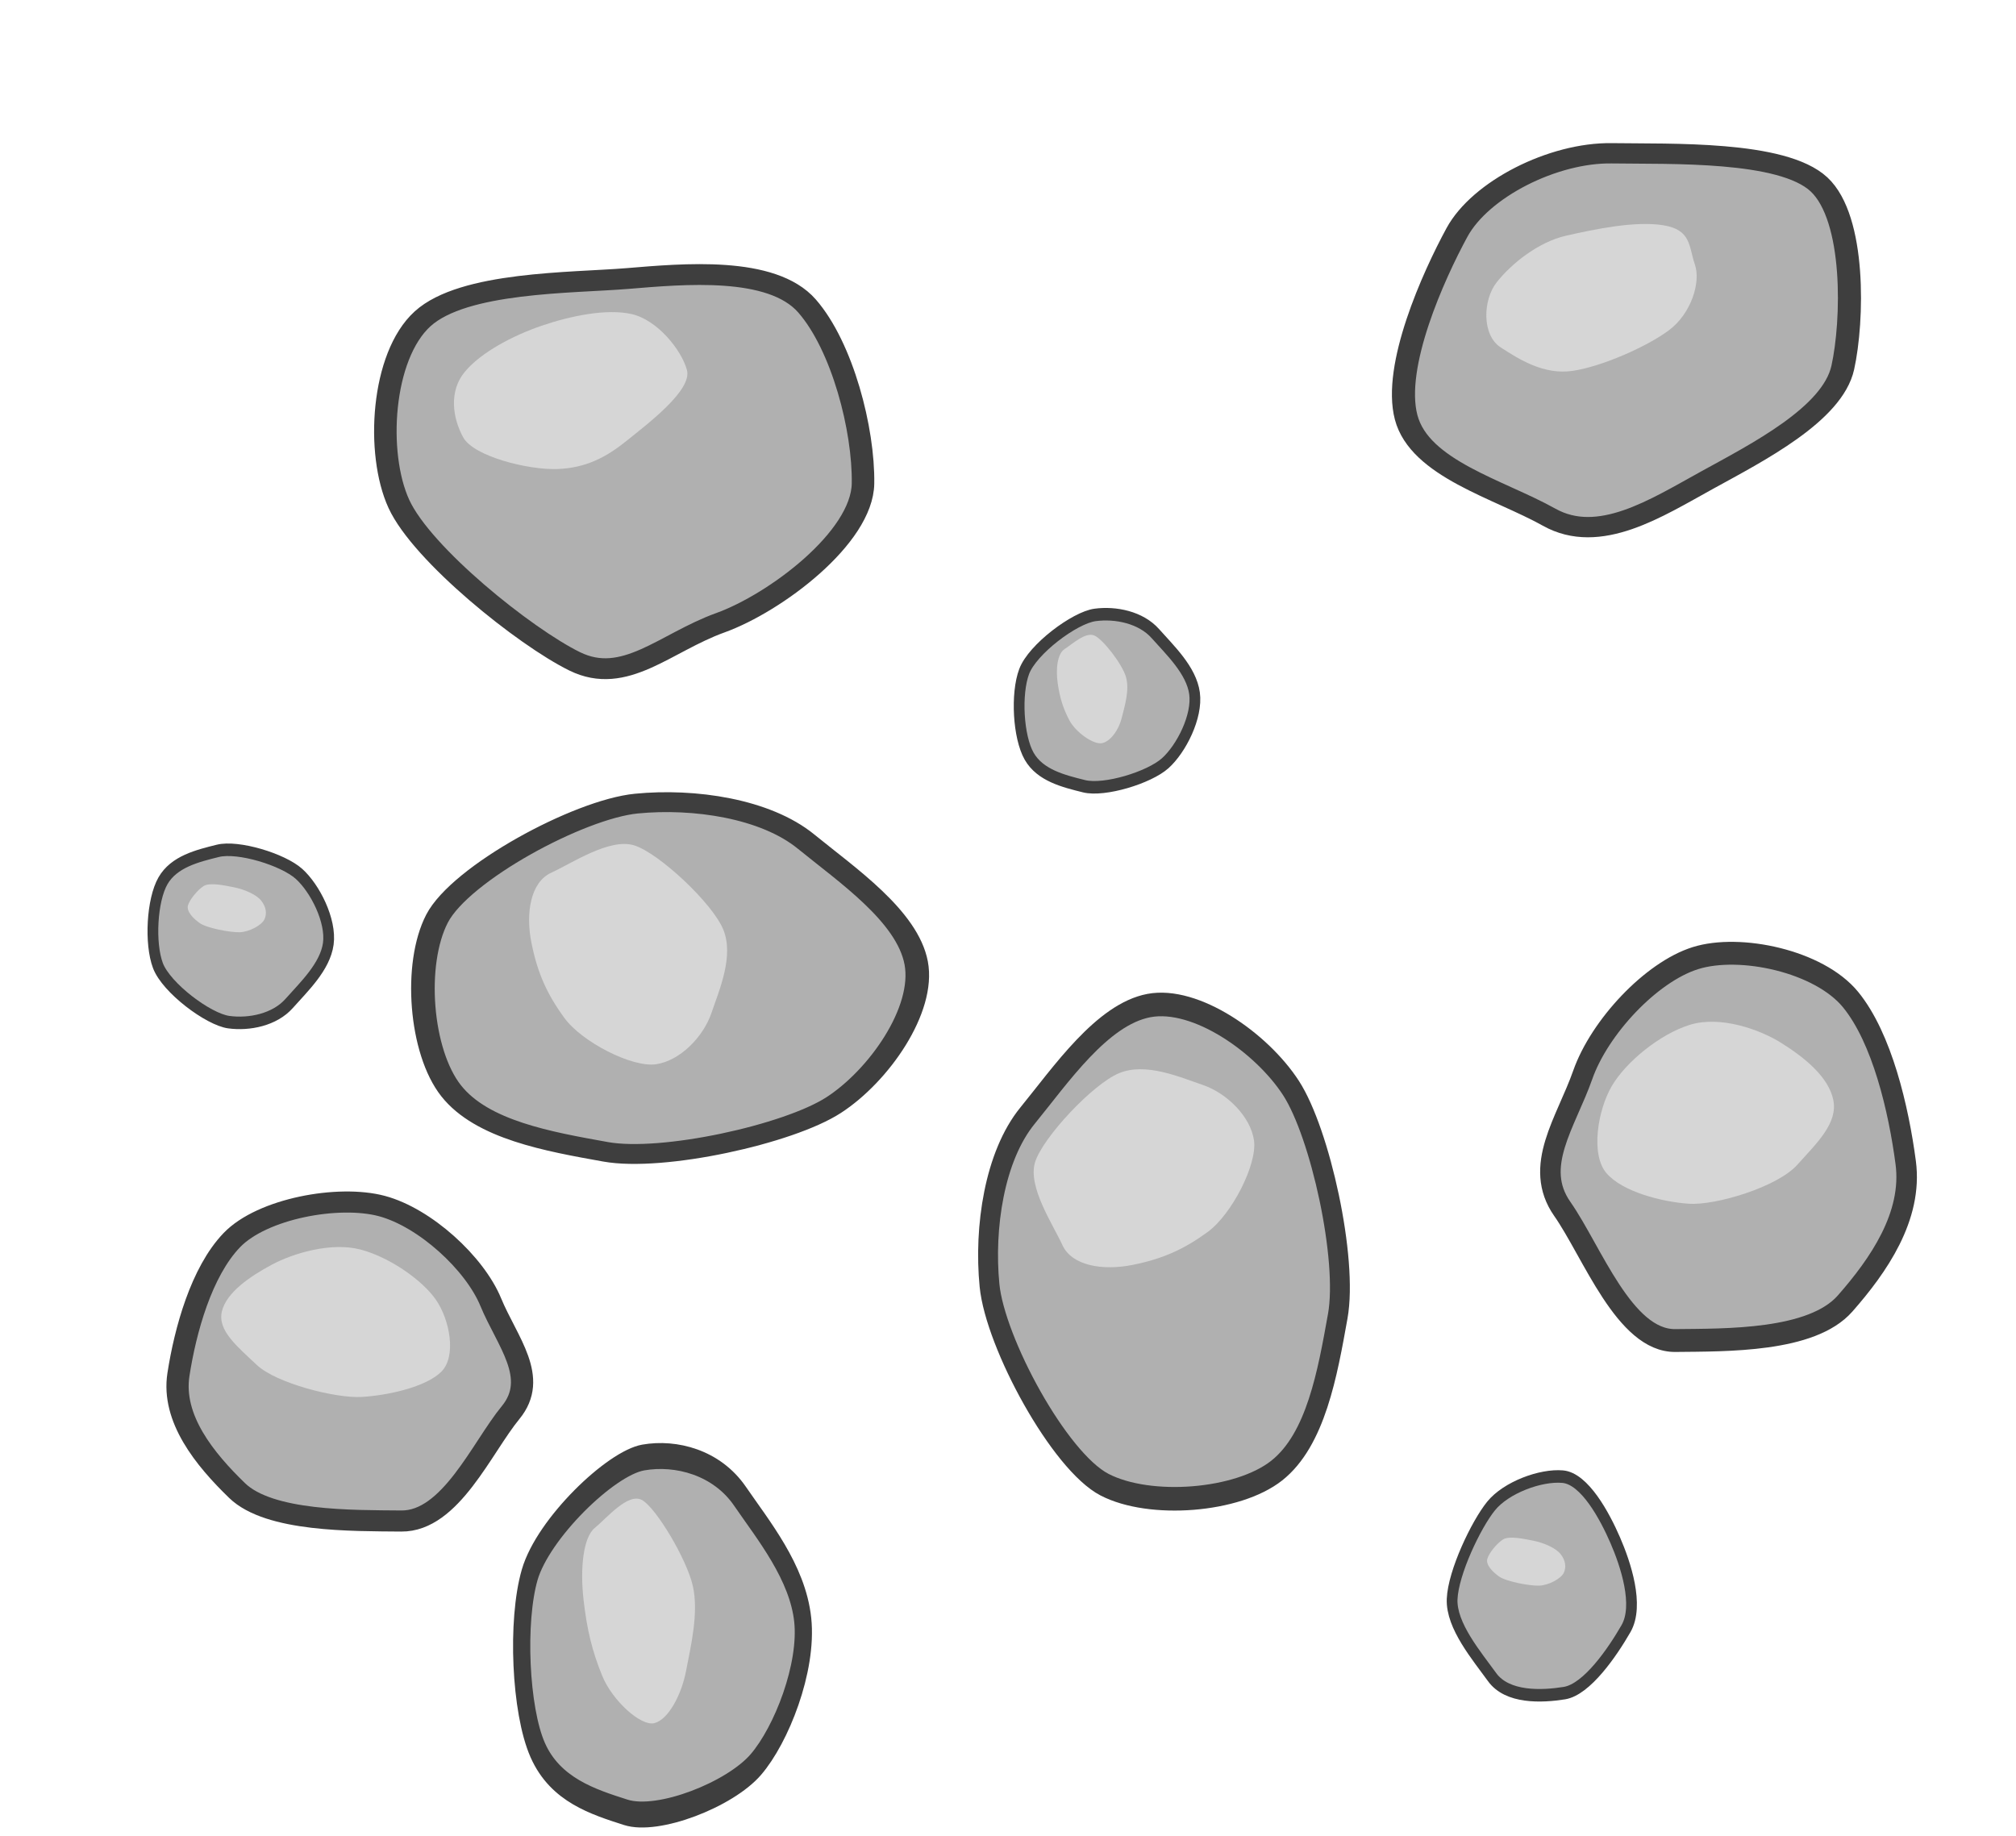
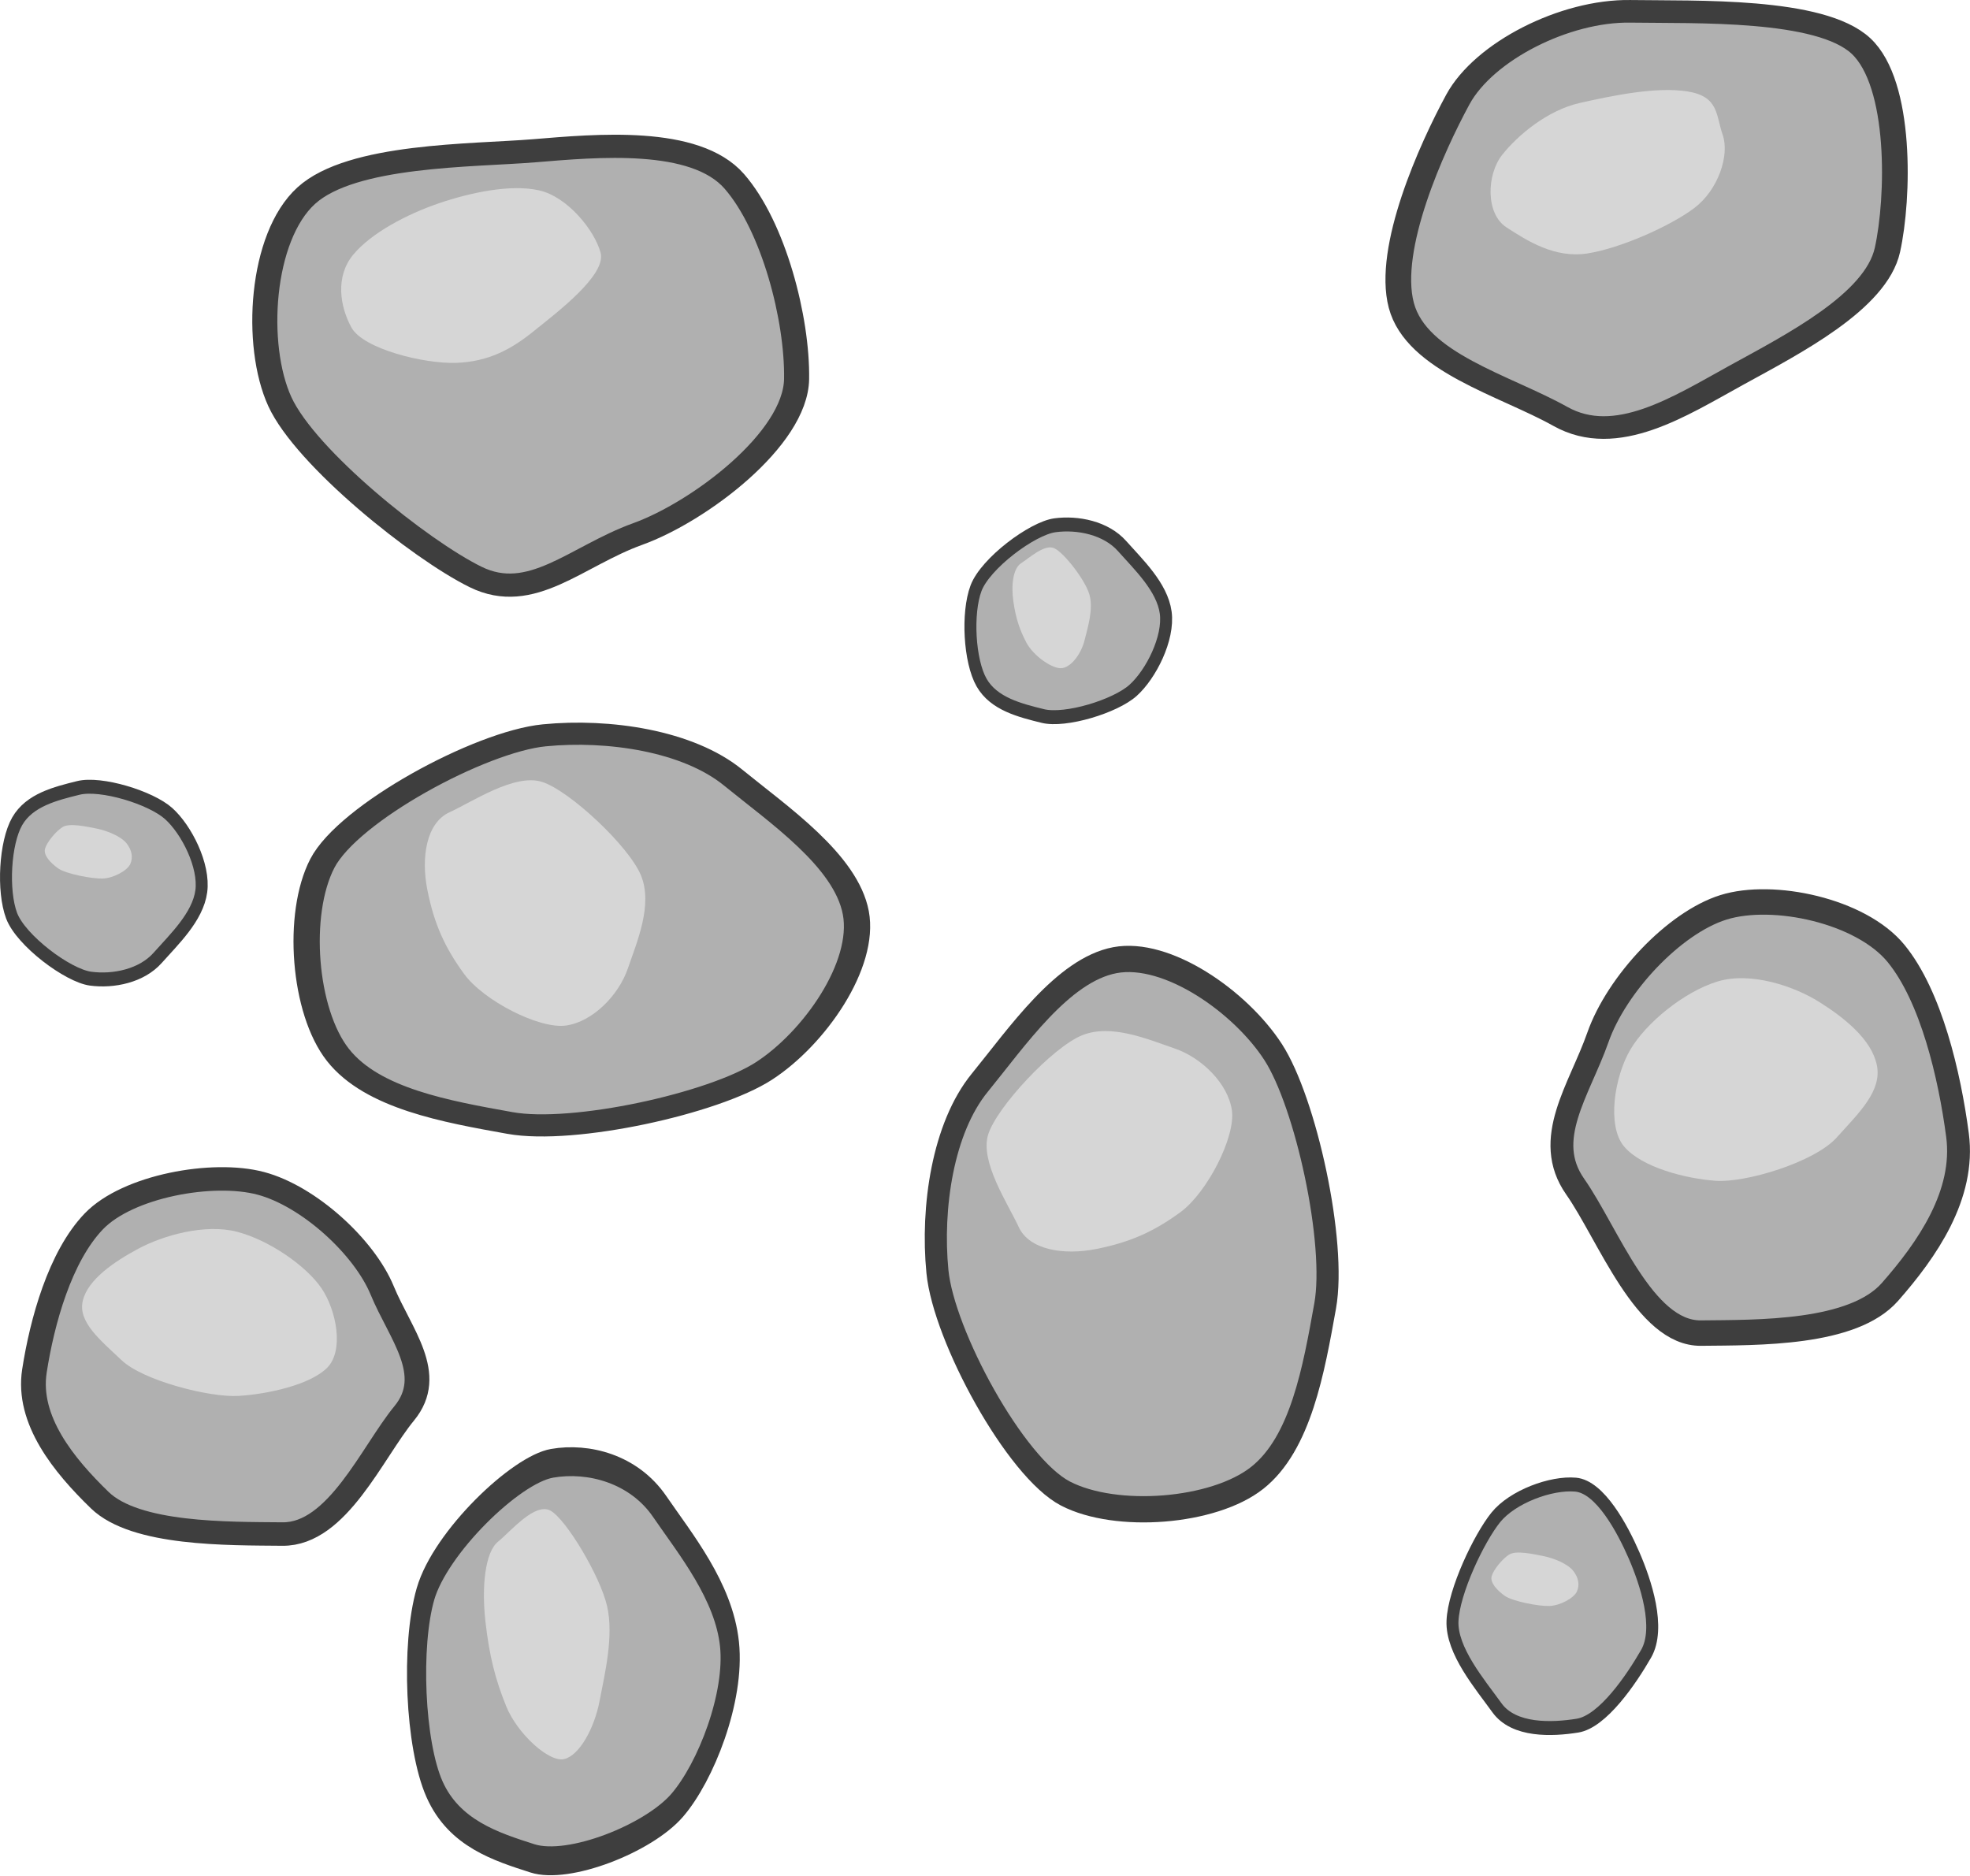
- <svg xmlns="http://www.w3.org/2000/svg" width="27mm" height="24.586mm" viewBox="0 0 27 24.586" version="1.1" id="svg5">
+ <svg xmlns="http://www.w3.org/2000/svg" width="54.505mm" height="51.894mm" viewBox="0 0 54.505 51.894" version="1.1" id="svg5">
  <defs id="defs2" />
-   <g id="layer1" transform="matrix(0.7714286,0,0,0.7714286,-17.87349,-12.27736)">
+   <g id="layer1" transform="matrix(1.774286,0,0,1.774286,-45.65294,-32.64687)">
    <g id="g1" transform="matrix(-0.2664761,0,0,0.253188,45.26471,15.95336)">
      <path style="fill:#b0b0b0;fill-opacity:1;stroke:#3e3e3e;stroke-width:5.88;stroke-linecap:square;stroke-linejoin:round;stroke-miterlimit:0;stroke-dasharray:none;stroke-opacity:1" id="path1177" d="M 112.686,44.908 C 106.637,59.174 79.821,82.427 66.757,89.365 53.694,96.304 43.14,84.098 28.724,78.48 14.309,72.863 -8.343,54.448 -8.567,39.18 -8.79,23.911 -3.178,0.496 6.045,-10.932 c 9.223,-11.428 32.4,-9.053 46.94,-7.762 14.54,1.291 42.774,0.849 53.499,11.376 10.725,10.527 12.251,37.961 6.202,52.227 z" transform="matrix(0.2493969,0,0,0.2429445,28.82772,23.49098)" />
      <path style="fill:#d6d6d6;fill-opacity:1;stroke:none;stroke-width:0;stroke-linecap:square;stroke-linejoin:round;stroke-miterlimit:0;stroke-dasharray:none;stroke-opacity:1" id="path1177-3" transform="matrix(0.1127427,0.02912463,-0.02031282,0.07863181,41.06838,22.68757)" d="m 112.41,49.325 c -2.865,17.762 -30.503,39.844 -46.324,44.803 -15.822,4.959 -28.542,0.004 -41.893,-9.309 -13.351,-9.312 -42.927,-27.979 -42.913,-45.642 0.014,-17.664 8.706,-46.891 21.615,-56.744 12.909,-9.853 33.786,-10.847 50.683,-8.594 16.896,2.254 36.75,9.61 48.363,22.322 11.612,12.712 13.336,35.401 10.47,53.164 z" />
    </g>
    <g id="g2" transform="matrix(-0.2754436,0,0,0.248726,62.9594,13.95257)">
      <path style="fill:#b0b0b0;fill-opacity:1;stroke:#3e3e3e;stroke-width:5.835;stroke-linecap:square;stroke-linejoin:round;stroke-miterlimit:0;stroke-dasharray:none;stroke-opacity:1" id="path1" d="M 108.265,55.71 C 104.838,70.446 84.807,76.326 72.147,84.384 59.488,92.441 45.076,81.793 32.239,73.765 19.401,65.738 0.527,54.802 -2.082,41.424 -4.691,28.046 -5.346,-1.422 3.934,-11.239 c 9.281,-9.817 37.489,-8.672 52.349,-8.931 14.86,-0.259 33.208,10.332 39.148,22.761 5.94,12.429 16.261,38.383 12.834,53.119 z" transform="matrix(0.2493969,0,0,0.2429445,28.82772,23.49098)" />
      <path style="fill:#d6d6d6;fill-opacity:1;stroke:none;stroke-width:0;stroke-linecap:square;stroke-linejoin:round;stroke-miterlimit:0;stroke-dasharray:none;stroke-opacity:1" id="path2" transform="matrix(0.1127427,0.02912463,-0.02031282,0.07863181,38.71312,24.33549)" d="M 109.593,58.588 C 101.591,72.343 91.079,90.21 75.158,92.217 59.237,94.224 32.389,86.381 18.548,76.927 4.707,67.474 -5.246,43.457 -4.672,27.32 -4.099,11.182 -8.087,-2.187 6.055,-11.422 20.197,-20.658 42.371,-21.381 58.38,-21.576 74.388,-21.771 91.805,-8.37 101.835,3.694 111.866,15.758 117.595,44.833 109.593,58.588 Z" />
    </g>
    <g id="g4" transform="matrix(-0.2233089,0,0,0.2719956,52.78262,29.18874)" style="stroke-width:1.525;stroke-dasharray:none">
      <path style="fill:#b0b0b0;fill-opacity:1;stroke:#3e3e3e;stroke-width:6.197;stroke-linecap:square;stroke-linejoin:round;stroke-miterlimit:0;stroke-dasharray:none;stroke-opacity:1" id="path3" d="M 107.678,40.159 C 105.921,55.283 85.941,86.374 71.807,92.543 57.673,98.713 30.352,96.969 18.145,88.836 5.938,80.703 2.309,63.236 -0.881,48.26 -4.07,33.285 4.563,0.19 13.701,-11.689 c 9.137,-11.878 29.668,-23.988 44.285,-21.662 14.617,2.326 27.477,18.228 37.835,28.922 10.358,10.694 13.614,29.464 11.857,44.588 z" transform="matrix(0.2493969,0,0,0.2429445,28.82772,23.49098)" />
      <path style="fill:#d6d6d6;fill-opacity:1;stroke:none;stroke-width:15.685;stroke-linecap:square;stroke-linejoin:round;stroke-miterlimit:0;stroke-dasharray:none;stroke-opacity:1" id="path4" transform="matrix(0.1127427,0.02912463,-0.02031282,0.07863181,38.56981,22.05691)" d="M 70.957,99.437 C 50.643,102.02 35.855,99.903 17.961,92.342 0.068,84.782 -23.437,52.829 -24.517,33.783 -25.597,14.736 -13.46,-8.683 1,-20.741 15.461,-32.799 34.85,-51.636 53.366,-49.735 c 18.516,1.901 58.21,30.698 66.579,47.558 8.37,16.859 -3.037,51.911 -6.287,69.783 -3.251,17.872 -22.387,29.249 -42.701,31.832 z" />
    </g>
    <g id="g6" transform="matrix(-0.2755135,0,0,0.3148588,64.6443,26.00901)" style="stroke-width:0.999;stroke-dasharray:none">
      <path style="fill:#b0b0b0;fill-opacity:1;stroke:#3e3e3e;stroke-width:5.185;stroke-linecap:square;stroke-linejoin:round;stroke-miterlimit:0;stroke-dasharray:none;stroke-opacity:1" id="path5" d="M 93.281,45.75 C 85.763,55.4 77.576,75.754 64.726,75.627 51.876,75.499 30.263,75.845 21.832,67.233 13.401,58.62 4.722,47.418 6.508,35.257 8.293,23.096 12.485,6.969 20.449,-1.77 28.412,-10.509 48.374,-14.341 59.629,-11.175 70.885,-8.008 83.89,4.537 88.11,15.327 92.329,26.117 100.799,36.101 93.281,45.75 Z" transform="matrix(0.2493969,0,0,0.2429445,28.82772,23.49098)" />
      <path style="fill:#d6d6d6;fill-opacity:1;stroke:none;stroke-width:8.599;stroke-linecap:square;stroke-linejoin:round;stroke-miterlimit:0;stroke-dasharray:none;stroke-opacity:1" id="path6" transform="matrix(0.1127427,0.02912463,-0.02031282,0.07863181,36.79757,25.45195)" d="M 80.022,83.148 C 66.155,89.621 31.614,89.383 18.55,78.692 5.485,68.002 -7.824,59.139 -8.078,42.948 -8.332,26.757 2.204,9.259 12.271,-4.372 22.338,-18.002 41.319,-34.507 58.15,-34.241 c 16.831,0.266 37.94,12.008 48.167,25.085 10.228,13.077 19.31,40.804 13.158,56.201 -6.153,15.396 -25.586,29.63 -39.453,36.102 z" />
    </g>
    <g id="g8" transform="matrix(0.2664545,0,0,0.2593546,18.15355,31.46654)">
      <path style="fill:#b0b0b0;fill-opacity:1;stroke:#3e3e3e;stroke-width:5.81;stroke-linecap:square;stroke-linejoin:round;stroke-miterlimit:0;stroke-dasharray:none;stroke-opacity:1" id="path7" d="M 93.281,45.75 C 85.763,55.4 77.576,75.754 64.726,75.627 51.876,75.499 30.263,75.845 21.832,67.233 13.401,58.62 4.722,47.418 6.508,35.257 8.293,23.096 12.485,6.969 20.449,-1.77 28.412,-10.509 48.374,-14.341 59.629,-11.175 70.885,-8.008 83.89,4.537 88.11,15.327 92.329,26.117 100.799,36.101 93.281,45.75 Z" transform="matrix(0.2493969,0,0,0.2429445,28.82772,23.49098)" />
      <path style="fill:#d6d6d6;fill-opacity:1;stroke:none;stroke-width:0;stroke-linecap:square;stroke-linejoin:round;stroke-miterlimit:0;stroke-dasharray:none;stroke-opacity:1" id="path8" transform="matrix(0.1127427,0.02912463,-0.02031282,0.07863181,35.06474,24.68898)" d="M 80.022,83.148 C 66.155,89.621 31.614,89.383 18.55,78.692 5.485,68.002 -7.824,59.139 -8.078,42.948 -8.332,26.757 2.204,9.259 12.271,-4.372 22.338,-18.002 41.319,-34.507 58.15,-34.241 c 16.831,0.266 37.94,12.008 48.167,25.085 10.228,13.077 19.31,40.804 13.158,56.201 -6.153,15.396 -25.586,29.63 -39.453,36.102 z" />
    </g>
    <g id="g10" transform="matrix(0,-0.2233089,-0.2719956,0,43.26116,42.30208)">
      <path style="fill:#b0b0b0;fill-opacity:1;stroke:#3e3e3e;stroke-width:6.197;stroke-linecap:square;stroke-linejoin:round;stroke-miterlimit:0;stroke-dasharray:none;stroke-opacity:1" id="path9" d="M 107.678,40.159 C 105.921,55.283 85.941,86.374 71.807,92.543 57.673,98.713 30.352,96.969 18.145,88.836 5.938,80.703 2.309,63.236 -0.881,48.26 -4.07,33.285 4.563,0.19 13.701,-11.689 c 9.137,-11.878 29.668,-23.988 44.285,-21.662 14.617,2.326 27.477,18.228 37.835,28.922 10.358,10.694 13.614,29.464 11.857,44.588 z" transform="matrix(0.2493969,0,0,0.2429445,28.82772,23.49098)" />
      <path style="fill:#d6d6d6;fill-opacity:1;stroke:none;stroke-width:0;stroke-linecap:square;stroke-linejoin:round;stroke-miterlimit:0;stroke-dasharray:none;stroke-opacity:1" id="path10" transform="matrix(0.1127427,0.02912463,-0.02031282,0.07863181,38.86519,30.05951)" d="M 70.957,99.437 C 50.643,102.02 35.855,99.903 17.961,92.342 0.068,84.782 -23.437,52.829 -24.517,33.783 -25.597,14.736 -13.46,-8.683 1,-20.741 15.461,-32.799 34.85,-51.636 53.366,-49.735 c 18.516,1.901 58.21,30.698 66.579,47.558 8.37,16.859 -3.037,51.911 -6.287,69.783 -3.251,17.872 -22.387,29.249 -42.701,31.832 z" />
    </g>
    <g id="g12" transform="matrix(0,-0.2275482,-0.1549799,0,39.49056,53.89166)">
      <path style="fill:#b0b0b0;fill-opacity:1;stroke:#3e3e3e;stroke-width:7.935;stroke-linecap:square;stroke-linejoin:round;stroke-miterlimit:0;stroke-dasharray:none;stroke-opacity:1" id="path11" d="M 107.678,40.159 C 105.921,55.283 85.941,86.374 71.807,92.543 57.673,98.713 30.352,96.969 18.145,88.836 5.938,80.703 2.309,63.236 -0.881,48.26 -4.07,33.285 4.563,0.19 13.701,-11.689 c 9.137,-11.878 29.668,-23.988 44.285,-21.662 14.617,2.326 27.477,18.228 37.835,28.922 10.358,10.694 13.614,29.464 11.857,44.588 z" transform="matrix(0.2493969,0,0,0.2429445,28.82772,23.49098)" />
      <path style="fill:#d6d6d6;fill-opacity:1;stroke:none;stroke-width:0;stroke-linecap:square;stroke-linejoin:round;stroke-miterlimit:0;stroke-dasharray:none;stroke-opacity:1" id="path12" transform="matrix(0.1127427,0.02912463,-0.02031282,0.07863181,38.86519,30.05951)" d="M 70.957,99.437 C 50.643,102.02 35.855,99.903 17.961,92.342 0.068,84.782 -23.437,52.829 -24.517,33.783 -25.597,14.736 -13.46,-8.683 1,-20.741 15.461,-32.799 34.85,-51.636 53.366,-49.735 c 18.516,1.901 58.21,30.698 66.579,47.558 8.37,16.859 -3.037,51.911 -6.287,69.783 -3.251,17.872 -22.387,29.249 -42.701,31.832 z" />
    </g>
    <g id="g14" transform="matrix(0,-0.1098592,-0.09671963,0,45.39621,32.70913)">
      <path style="fill:#b0b0b0;fill-opacity:1;stroke:#3e3e3e;stroke-width:7.935;stroke-linecap:square;stroke-linejoin:round;stroke-miterlimit:0;stroke-dasharray:none;stroke-opacity:1" id="path13" d="M 107.678,40.159 C 105.921,55.283 85.941,86.374 71.807,92.543 57.673,98.713 30.352,96.969 18.145,88.836 5.938,80.703 2.309,63.236 -0.881,48.26 -4.07,33.285 4.563,0.19 13.701,-11.689 c 9.137,-11.878 29.668,-23.988 44.285,-21.662 14.617,2.326 27.477,18.228 37.835,28.922 10.358,10.694 13.614,29.464 11.857,44.588 z" transform="matrix(0.2493969,0,0,0.2429445,28.82772,23.49098)" />
      <path style="fill:#d6d6d6;fill-opacity:1;stroke:none;stroke-width:0;stroke-linecap:square;stroke-linejoin:round;stroke-miterlimit:0;stroke-dasharray:none;stroke-opacity:1" id="path14" transform="matrix(0.1127427,0.02912463,-0.02031282,0.07863181,38.86519,30.05951)" d="M 70.957,99.437 C 50.643,102.02 35.855,99.903 17.961,92.342 0.068,84.782 -23.437,52.829 -24.517,33.783 -25.597,14.736 -13.46,-8.683 1,-20.741 15.461,-32.799 34.85,-51.636 53.366,-49.735 c 18.516,1.901 58.21,30.698 66.579,47.558 8.37,16.859 -3.037,51.911 -6.287,69.783 -3.251,17.872 -22.387,29.249 -42.701,31.832 z" />
    </g>
    <g id="g16" transform="matrix(0,0.1098592,-0.09671963,0,30.35739,27.54528)">
      <path style="fill:#b0b0b0;fill-opacity:1;stroke:#3e3e3e;stroke-width:7.935;stroke-linecap:square;stroke-linejoin:round;stroke-miterlimit:0;stroke-dasharray:none;stroke-opacity:1" id="path15" d="M 107.678,40.159 C 105.921,55.283 85.941,86.374 71.807,92.543 57.673,98.713 30.352,96.969 18.145,88.836 5.938,80.703 2.309,63.236 -0.881,48.26 -4.07,33.285 4.563,0.19 13.701,-11.689 c 9.137,-11.878 29.668,-23.988 44.285,-21.662 14.617,2.326 27.477,18.228 37.835,28.922 10.358,10.694 13.614,29.464 11.857,44.588 z" transform="matrix(0.2493969,0,0,0.2429445,28.82772,23.49098)" />
      <path style="fill:#d6d6d6;fill-opacity:1;stroke:none;stroke-width:0;stroke-linecap:square;stroke-linejoin:round;stroke-miterlimit:0;stroke-dasharray:none;stroke-opacity:1" id="path16" transform="matrix(0.02564122,-0.128059,0.06922716,0.02307236,34.14699,39.24419)" d="m 51.66,-15.792 c 13.358,-0.587 31.558,4.33 40.449,15.278 C 101,10.434 104.887,24.148 103.644,37.88 102.402,51.613 88.761,72.142 76.197,77.56 63.634,82.978 31.1,84.7 20.079,77.541 9.059,70.383 -2.065,58.727 -2.226,45.564 -2.388,32.401 4.342,7.571 10.88,-3.697 17.418,-14.965 38.302,-15.205 51.66,-15.792 Z" />
    </g>
    <g id="g18" transform="matrix(0,0.1098592,-0.09671963,0,52.91562,38.89035)">
      <path style="fill:#b0b0b0;fill-opacity:1;stroke:#3e3e3e;stroke-width:7.935;stroke-linecap:square;stroke-linejoin:round;stroke-miterlimit:0;stroke-dasharray:none;stroke-opacity:1" id="path17" d="m 118.803,13.425 c 2.292,16.732 3.22,42.172 -10.177,53.413 C 95.23,78.079 76.116,97.142 59.222,96.332 42.328,95.521 12.025,78.698 0.24,67.576 -11.545,56.454 -19.634,30.91 -18.382,14.635 c 1.252,-16.275 25.142,-31.151 40.28,-38.812 15.138,-7.661 41.287,-17.83 56.019,-7.953 14.732,9.877 38.594,28.822 40.886,45.554 z" transform="matrix(0.2493969,0,0,0.2429445,28.82772,23.49098)" />
      <path style="fill:#d6d6d6;fill-opacity:1;stroke:none;stroke-width:0;stroke-linecap:square;stroke-linejoin:round;stroke-miterlimit:0;stroke-dasharray:none;stroke-opacity:1" id="path18" transform="matrix(0.02564122,-0.128059,0.06922716,0.02307236,34.14699,39.24419)" d="m 51.66,-15.792 c 13.358,-0.587 31.558,4.33 40.449,15.278 C 101,10.434 104.887,24.148 103.644,37.88 102.402,51.613 88.761,72.142 76.197,77.56 63.634,82.978 31.1,84.7 20.079,77.541 9.059,70.383 -2.065,58.727 -2.226,45.564 -2.388,32.401 4.342,7.571 10.88,-3.697 17.418,-14.965 38.302,-15.205 51.66,-15.792 Z" />
    </g>
  </g>
</svg>
